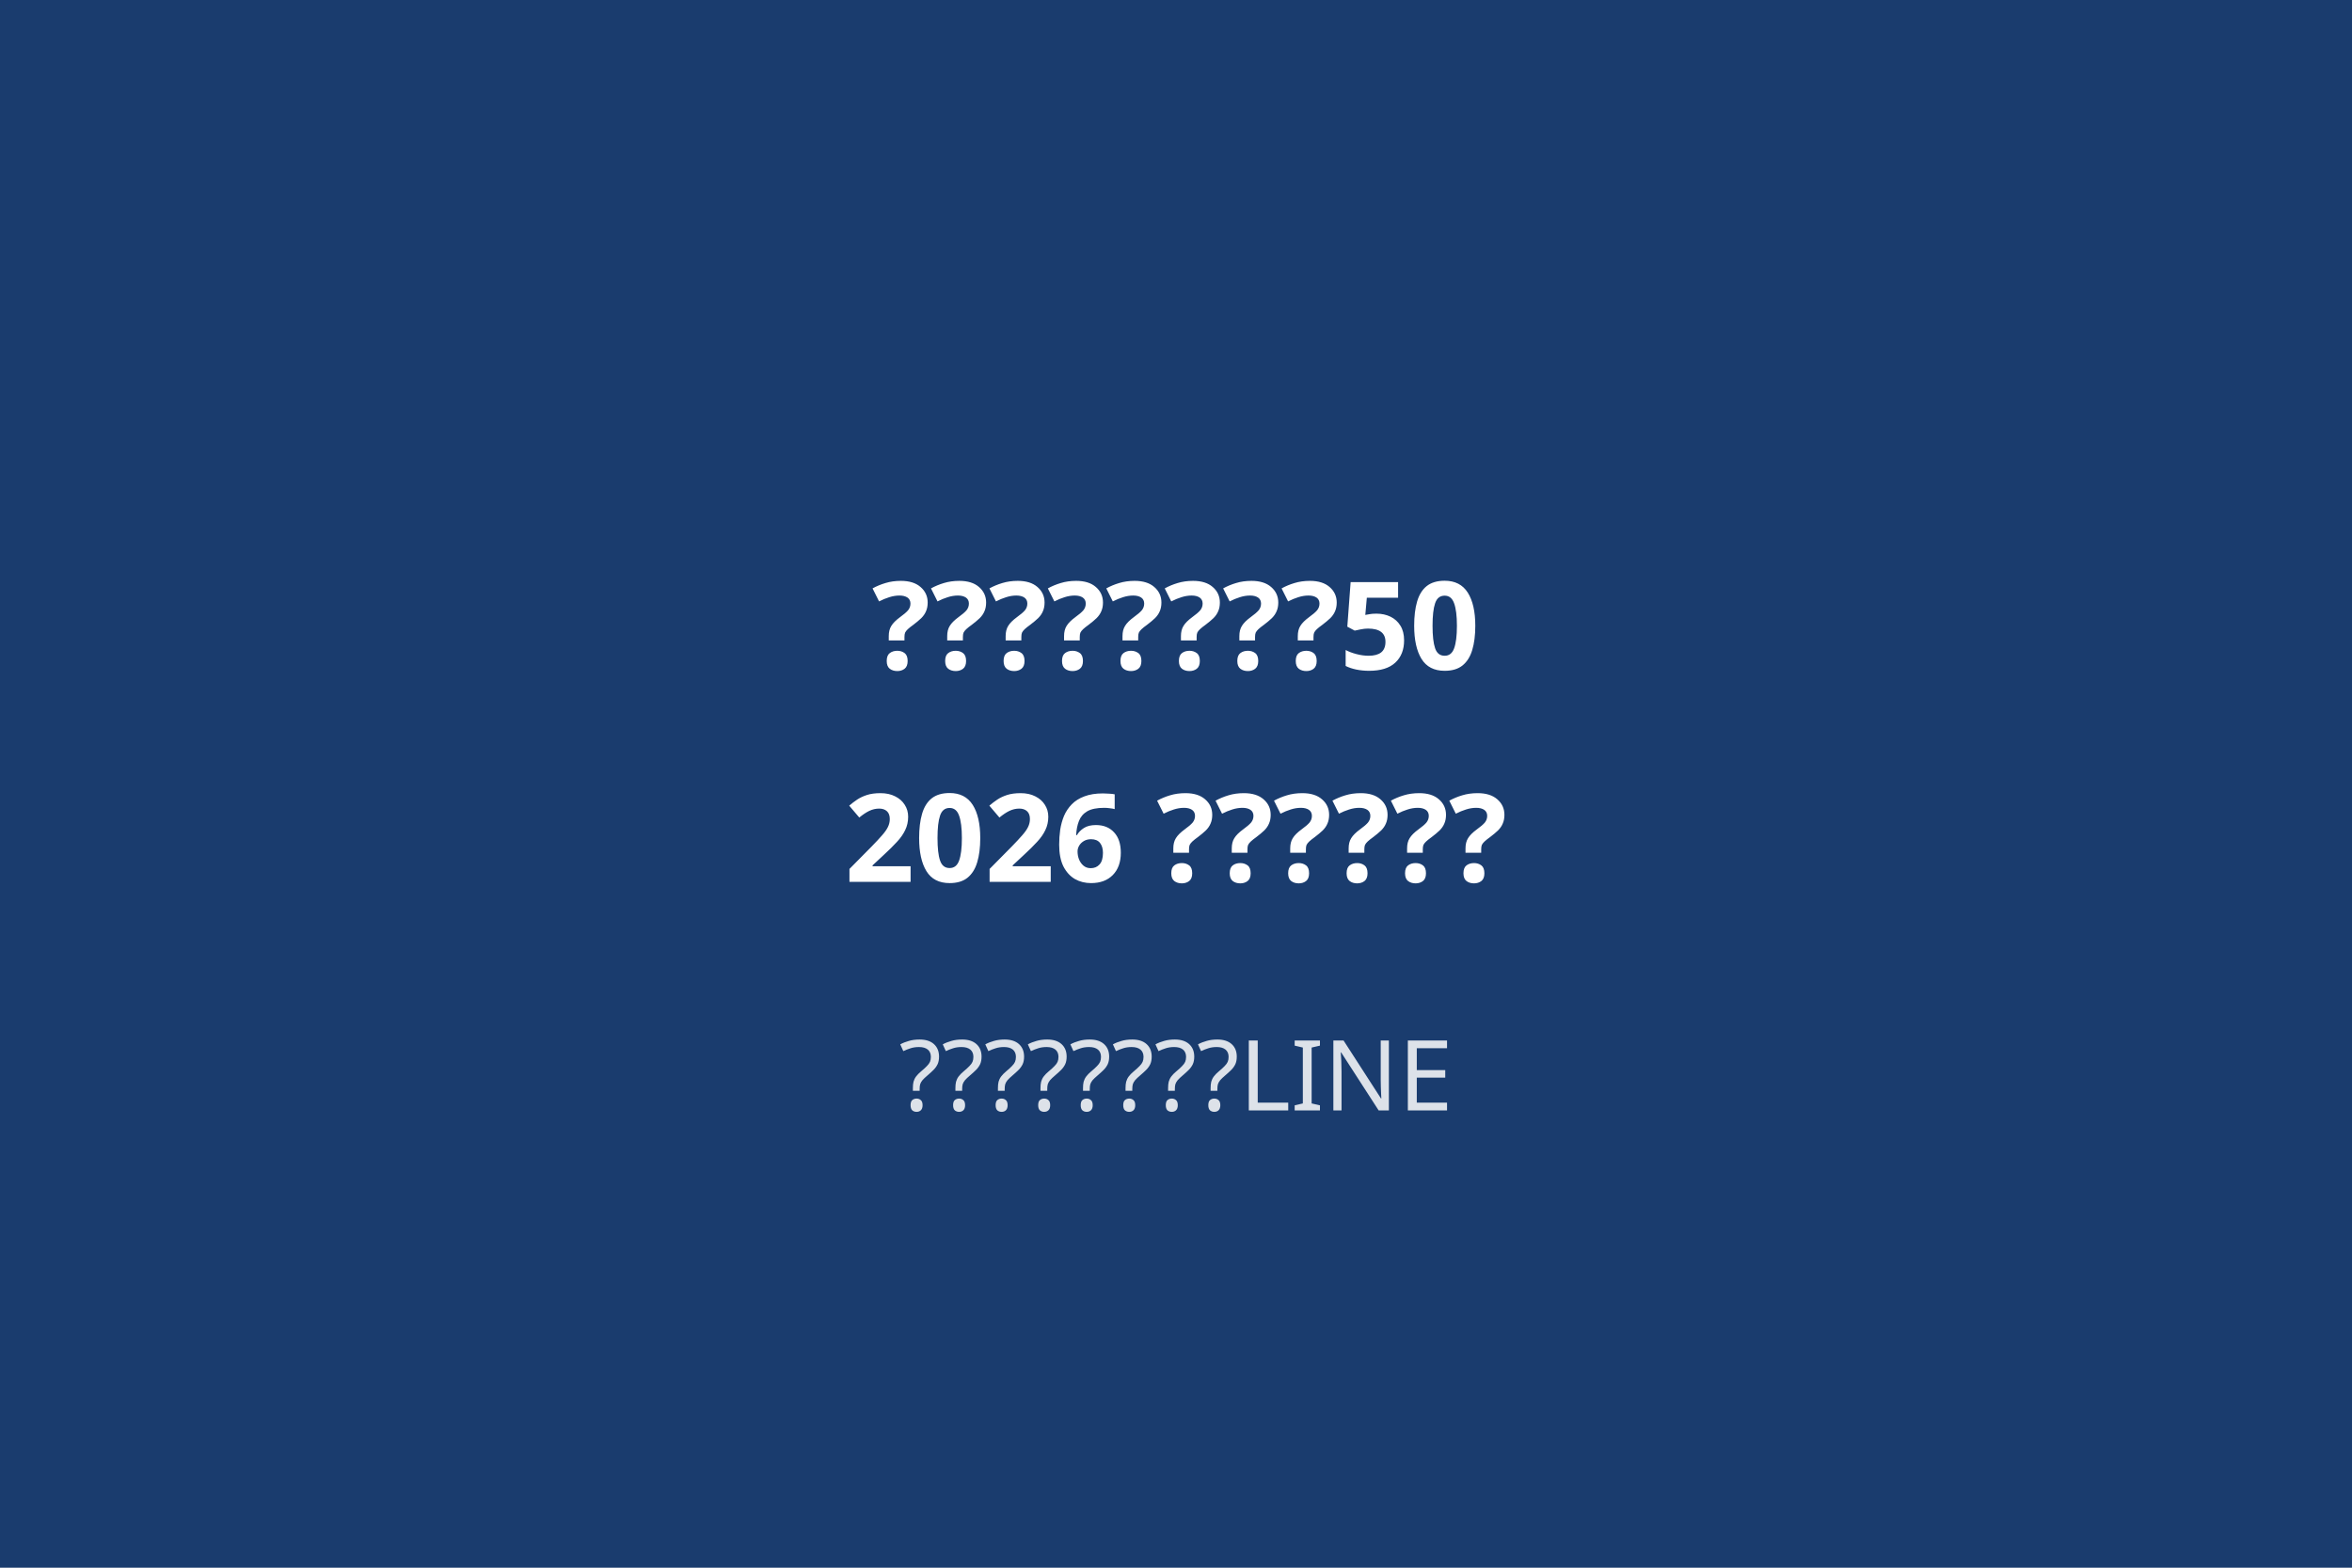
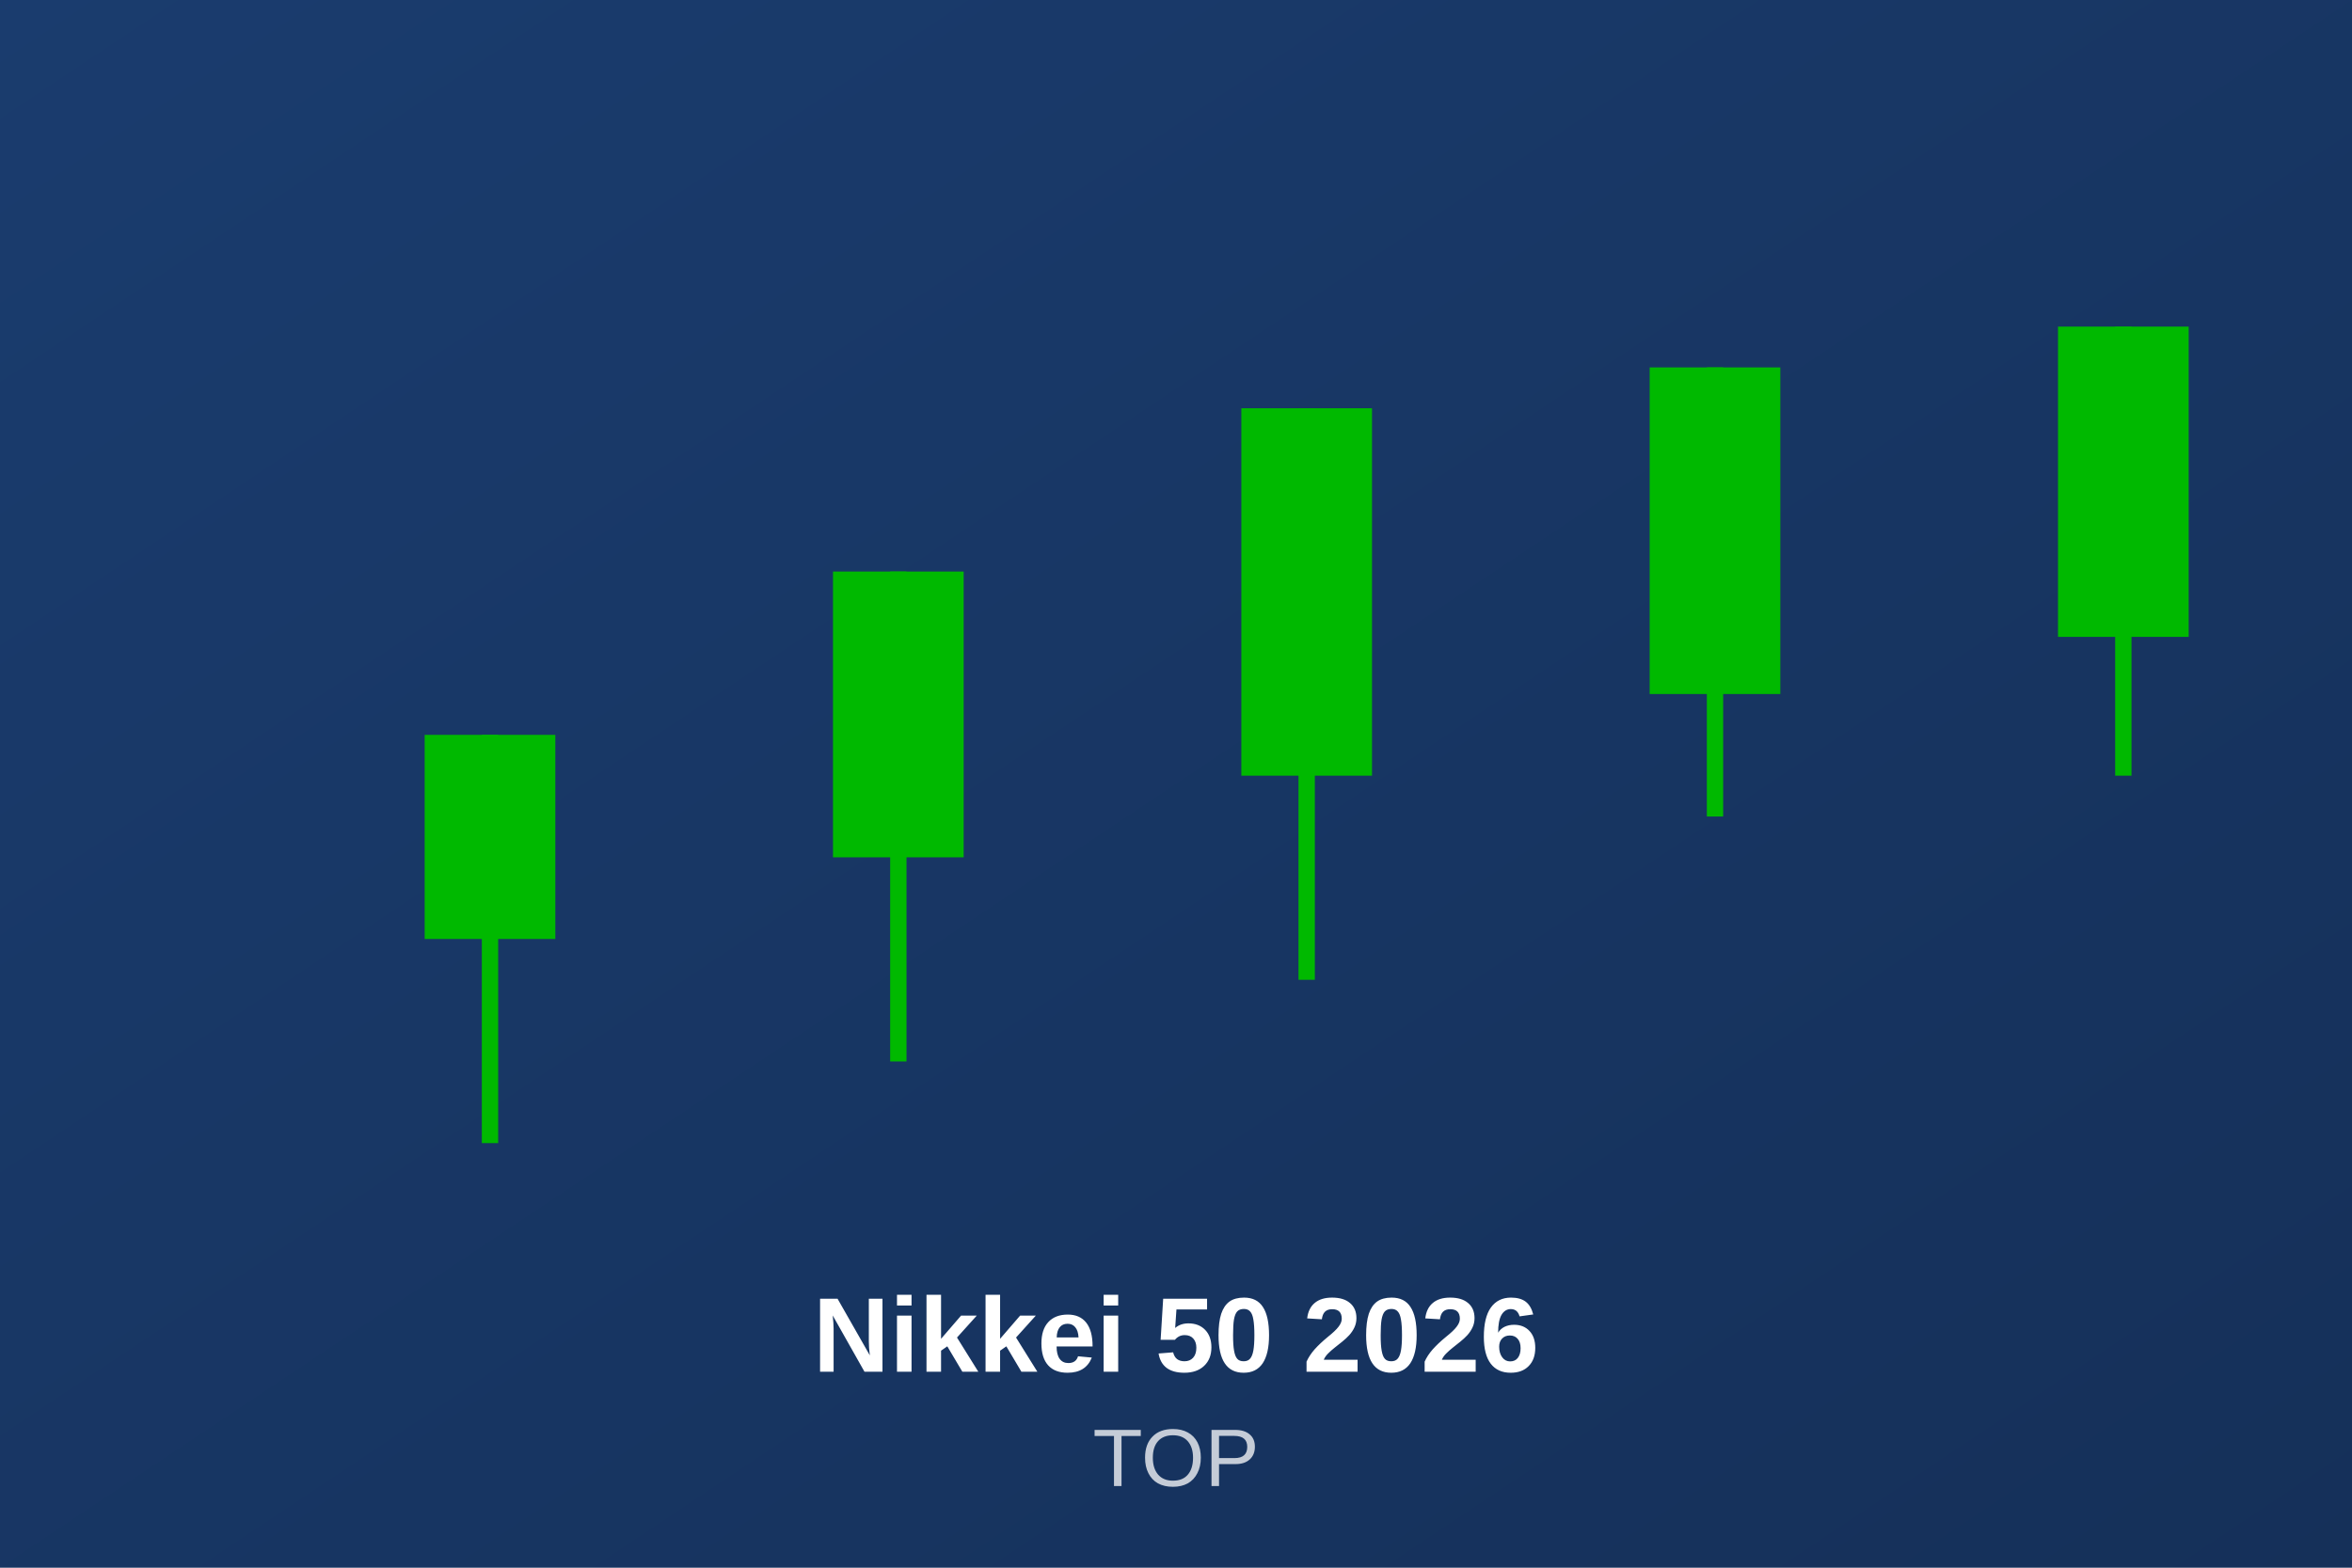
<svg xmlns="http://www.w3.org/2000/svg" width="288" height="192" viewBox="0 0 288 192">
-   <rect fill="#1a3c6e" width="288" height="192" />
-   <text x="144" y="82" fill="white" font-family="Meiryo, Hiragino Sans, Yu Gothic, sans-serif" font-size="15" text-anchor="middle" font-weight="bold">????????50</text>
-   <text x="144" y="108" fill="white" font-family="Meiryo, Hiragino Sans, Yu Gothic, sans-serif" font-size="15" text-anchor="middle" font-weight="bold">2026 ??????</text>
-   <text x="144" y="136" fill="rgba(255,255,255,0.85)" font-family="Meiryo, Hiragino Sans, Yu Gothic, sans-serif" font-size="12" text-anchor="middle">????????LINE</text>
+   <defs>
+     <linearGradient id="b6" x1="0%" y1="0%" x2="100%" y2="100%">
+       <stop offset="0%" style="stop-color:#1a3c6e" />
+       <stop offset="100%" style="stop-color:#153059" />
+     </linearGradient>
+   </defs>
+   <rect width="288" height="192" fill="url(#b6)" />
+   <line x1="60" y1="140" x2="60" y2="90" stroke="#00B900" stroke-width="2" />
+   <rect x="52" y="90" width="16" height="25" fill="#00B900" />
+   <line x1="110" y1="130" x2="110" y2="70" stroke="#00B900" stroke-width="2" />
+   <rect x="102" y="70" width="16" height="35" fill="#00B900" />
+   <line x1="160" y1="120" x2="160" y2="50" stroke="#00B900" stroke-width="2" />
+   <rect x="152" y="50" width="16" height="45" fill="#00B900" />
+   <line x1="210" y1="100" x2="210" y2="45" stroke="#00B900" stroke-width="2" />
+   <rect x="202" y="45" width="16" height="40" fill="#00B900" />
+   <line x1="260" y1="95" x2="260" y2="40" stroke="#00B900" stroke-width="2" />
+   <rect x="252" y="40" width="16" height="38" fill="#00B900" />
+   <text x="144" y="168" fill="white" font-family="Arial,sans-serif" font-size="13" font-weight="bold" text-anchor="middle">Nikkei 50 2026</text>
+   <text x="144" y="182" fill="rgba(255,255,255,0.75)" font-family="Arial,sans-serif" font-size="10" text-anchor="middle">TOP</text>
</svg>
